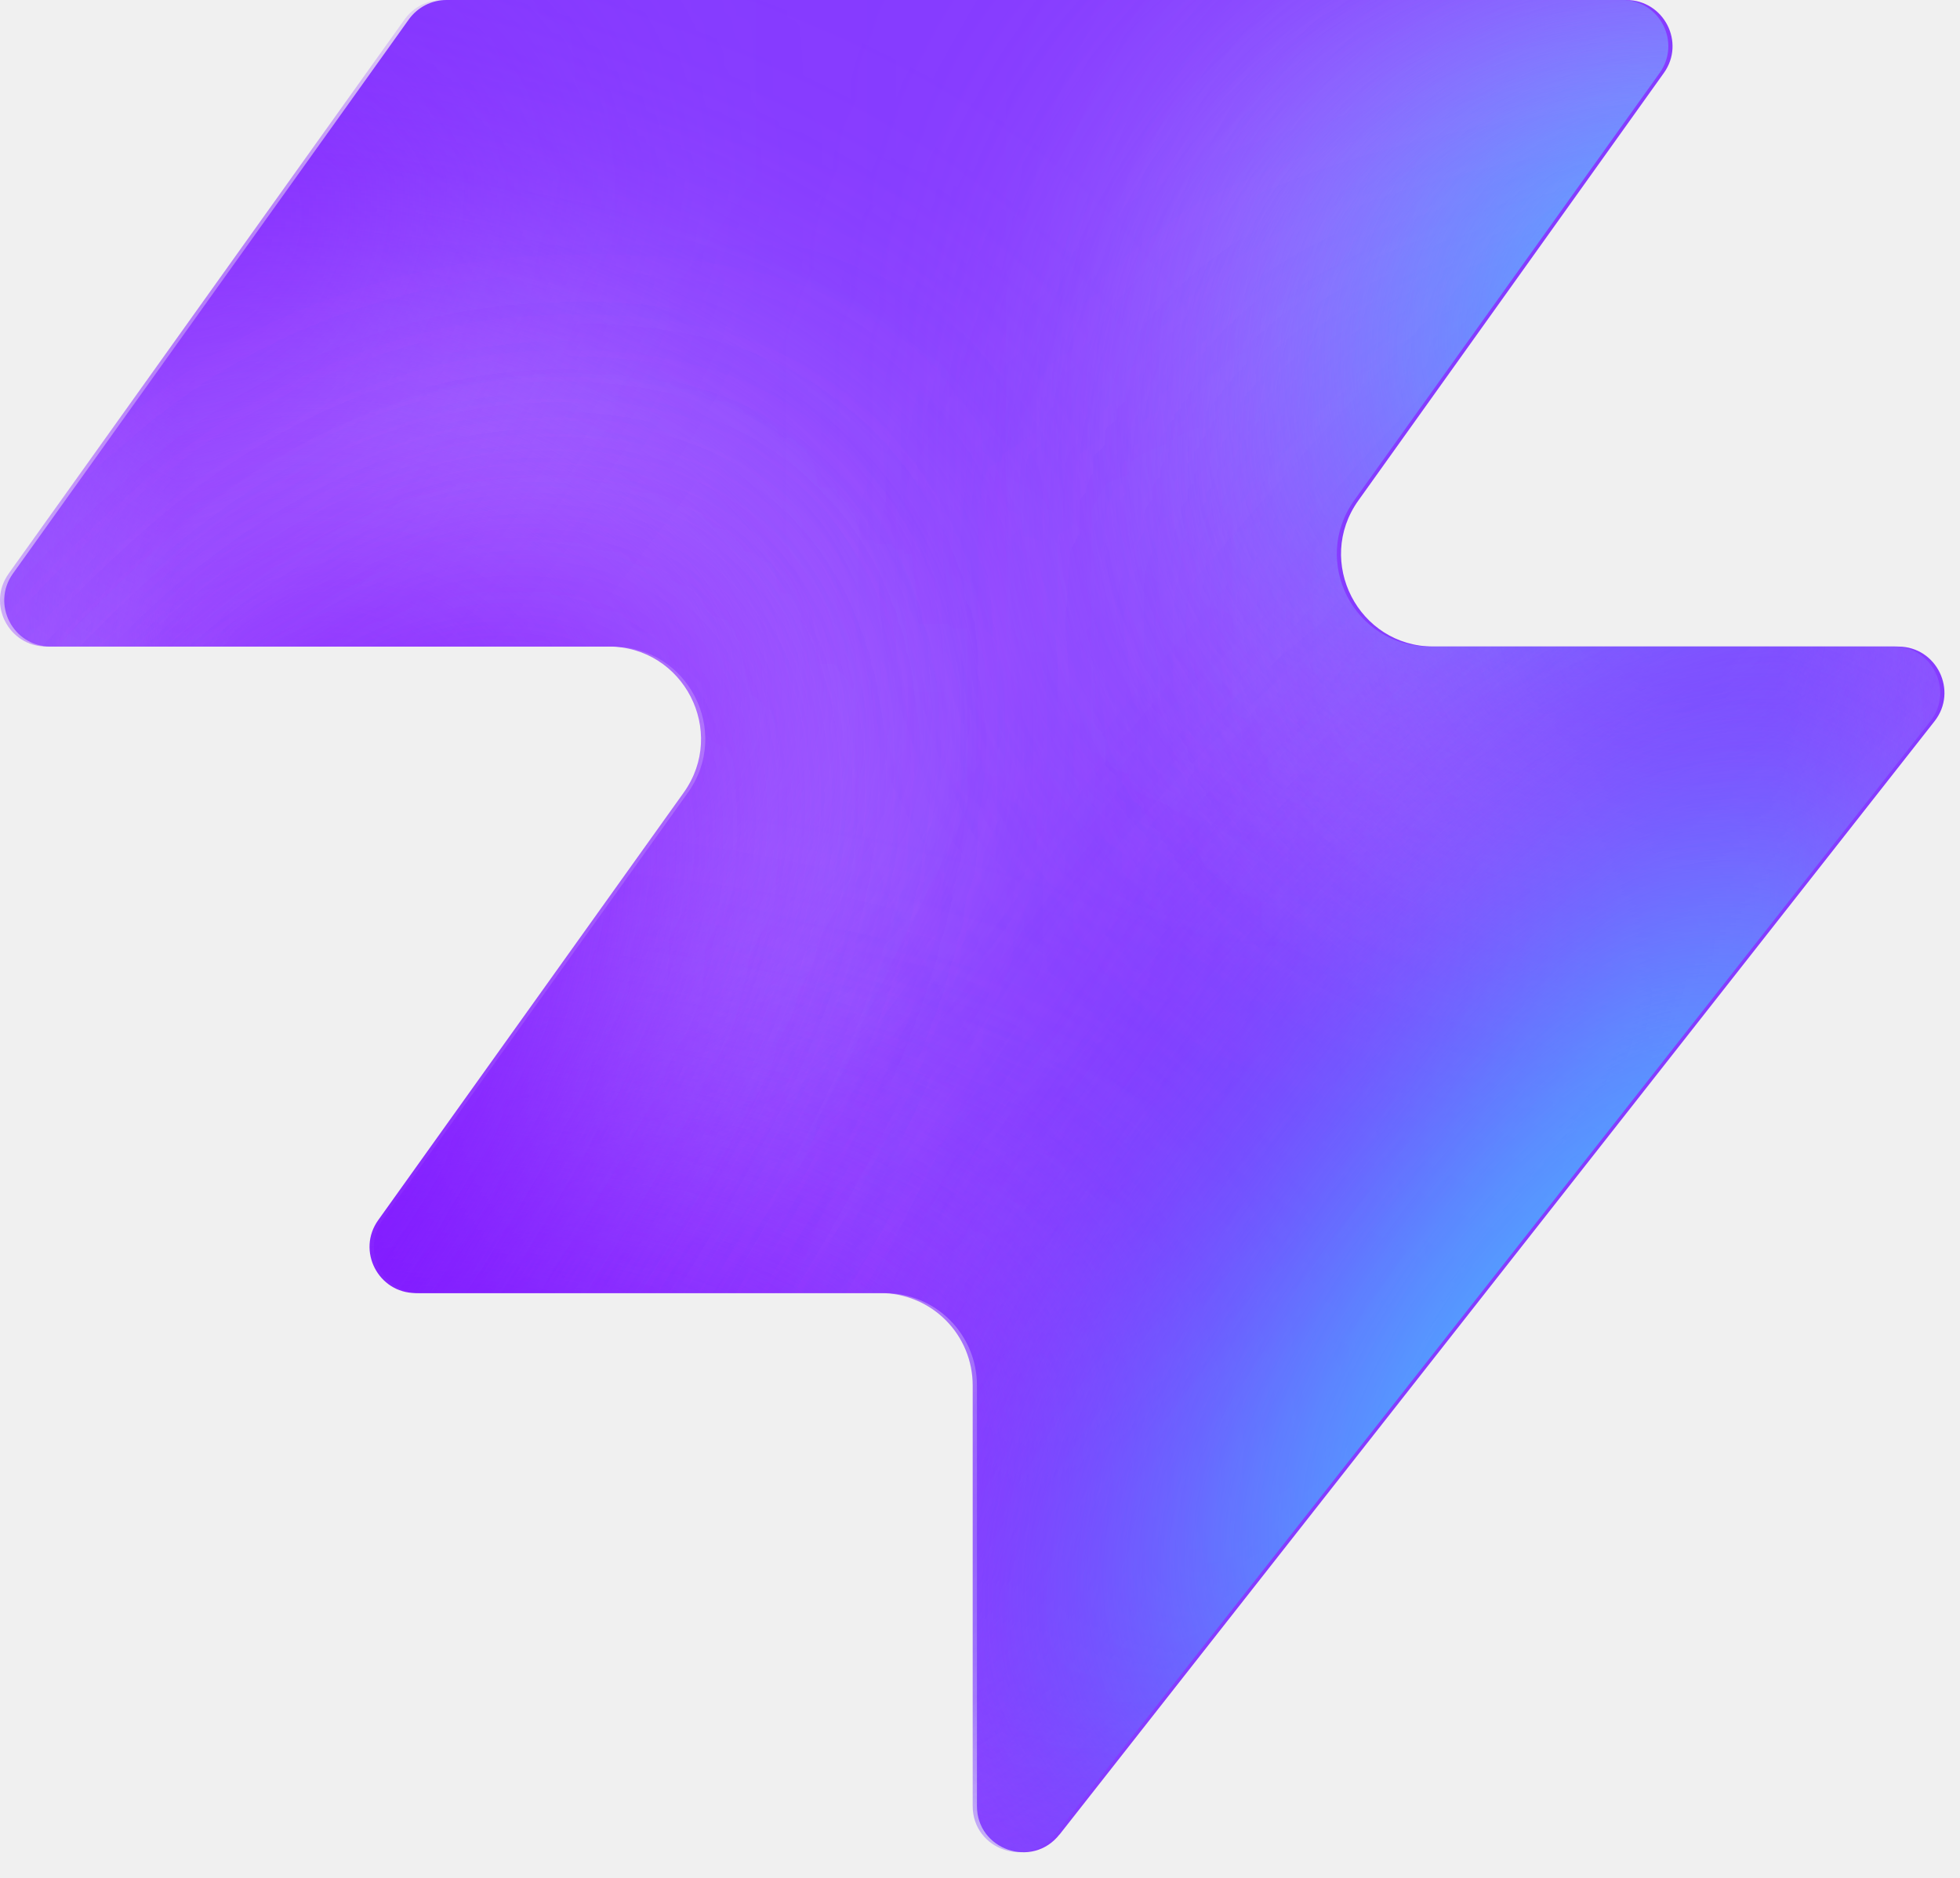
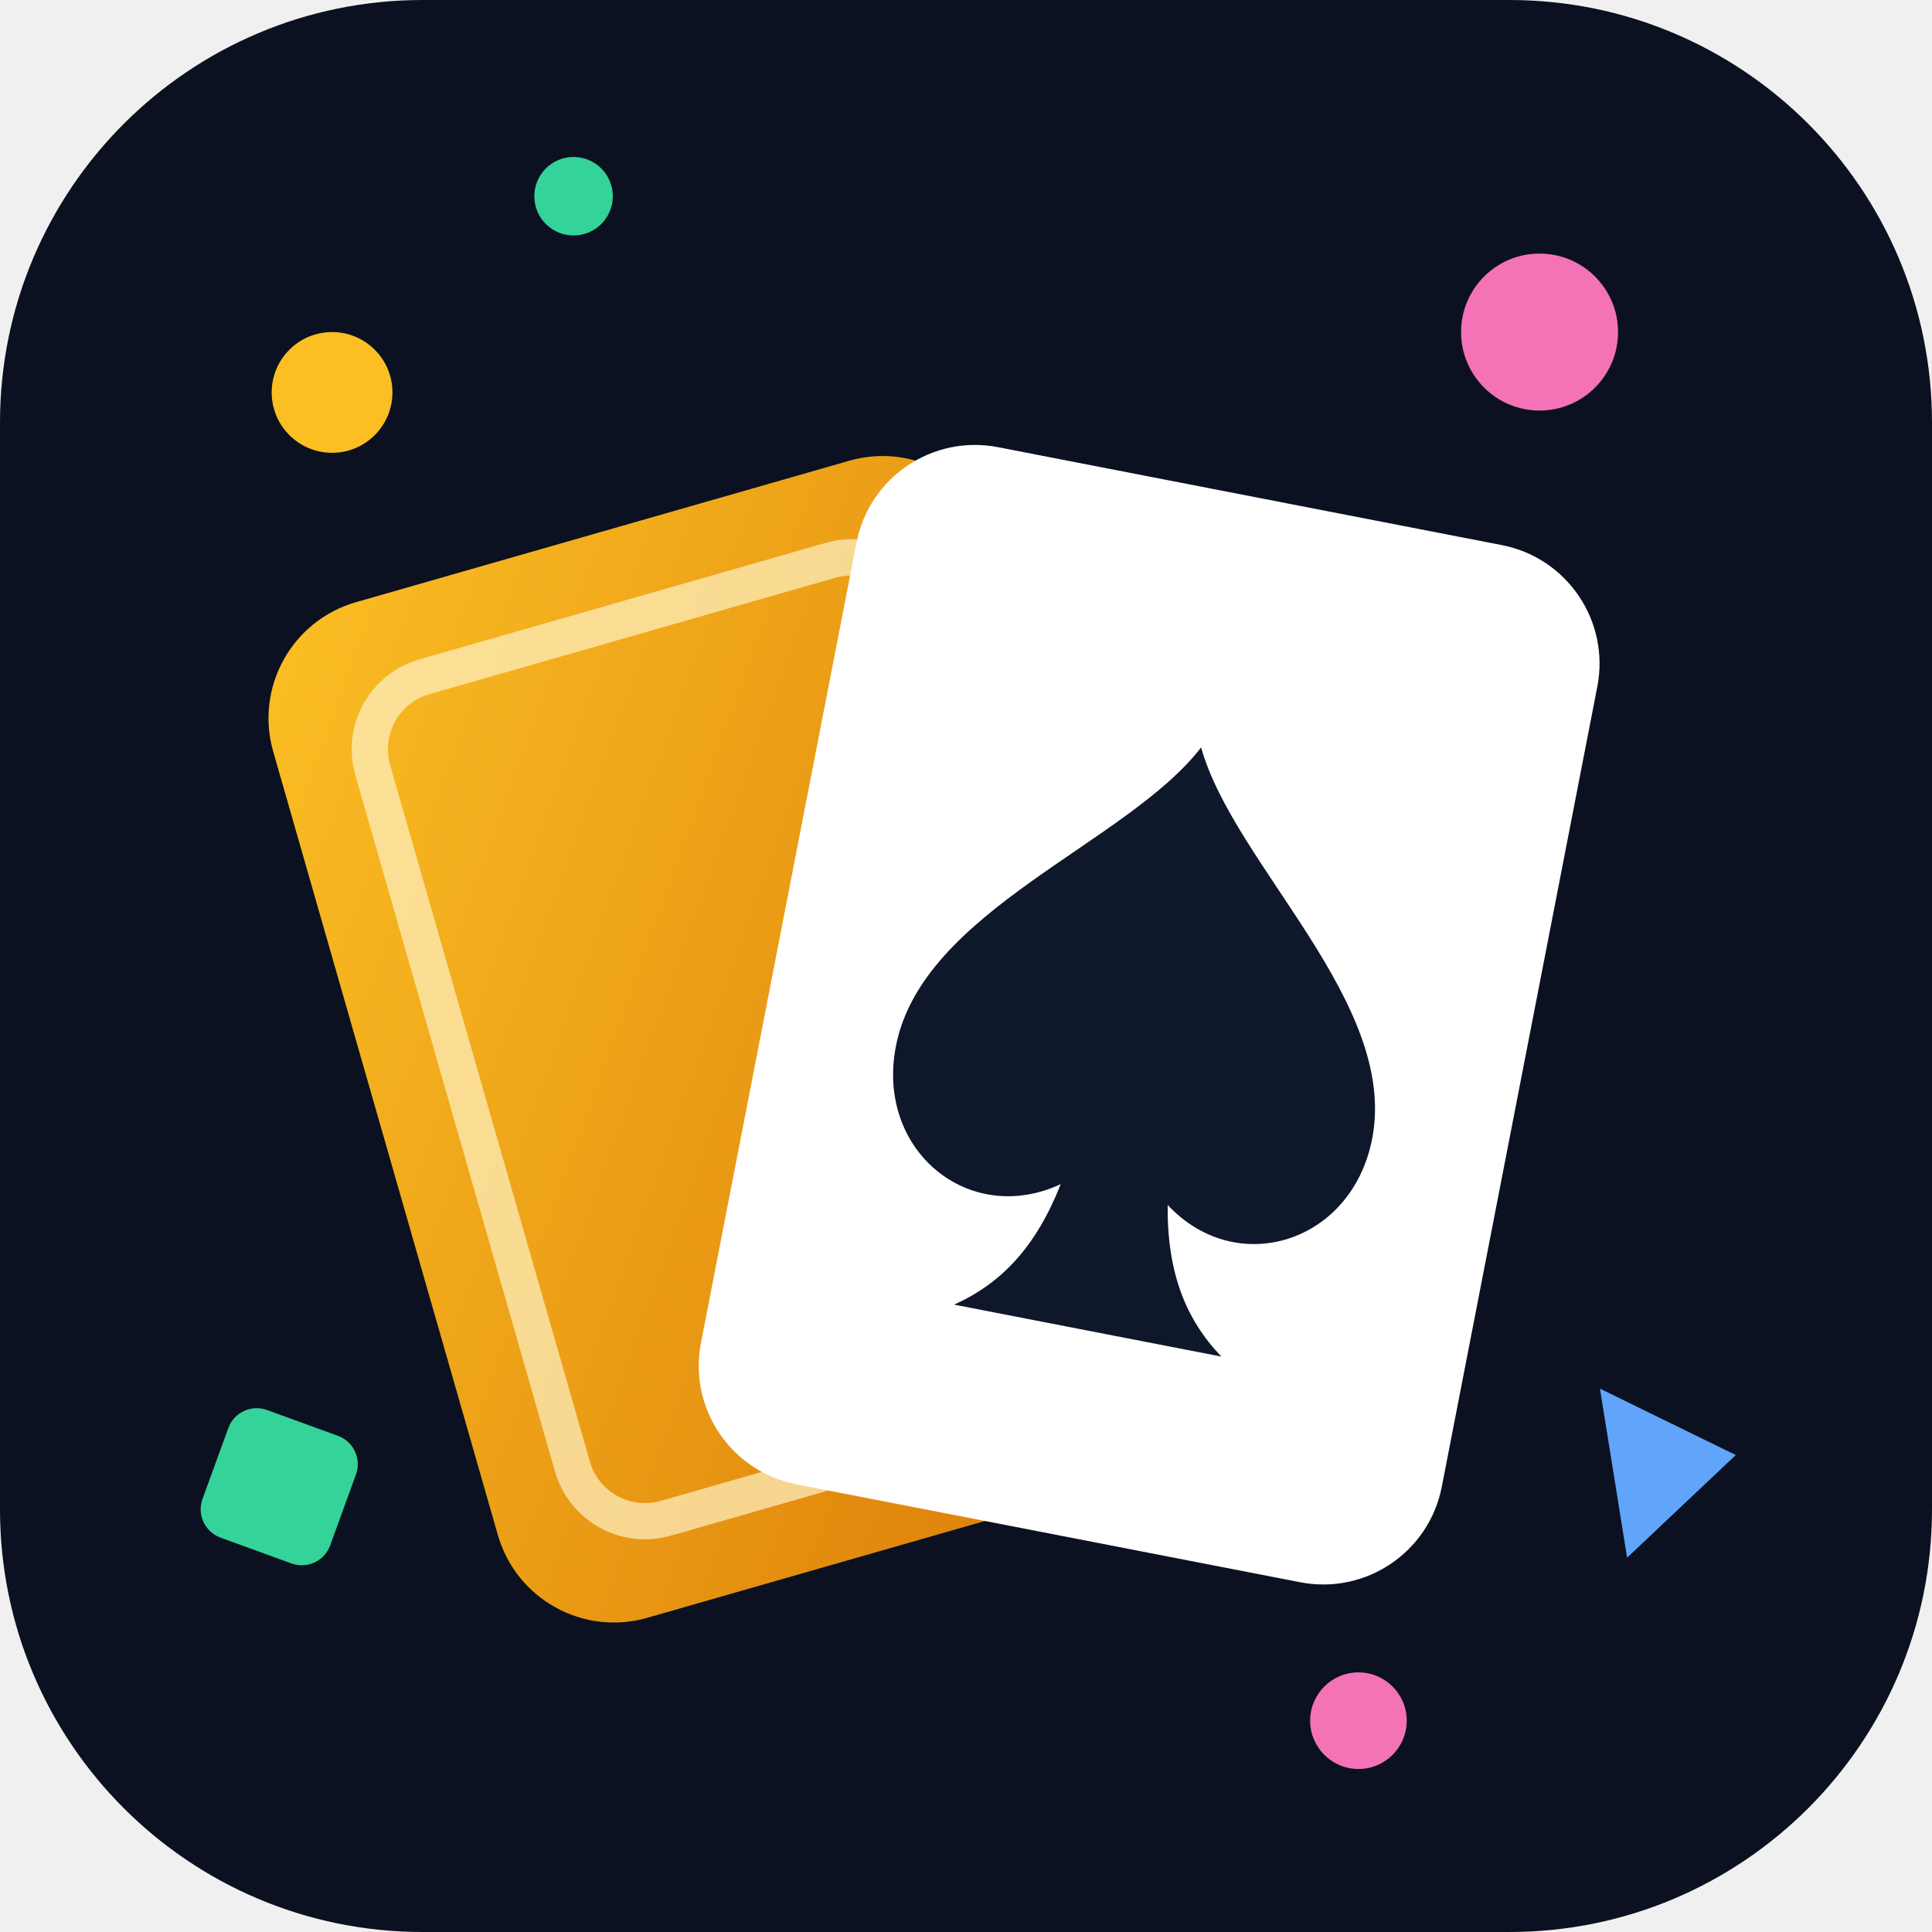
- <svg xmlns="http://www.w3.org/2000/svg" width="48" height="46" fill="none" viewBox="0 0 48 46">
-   <path fill="#863bff" d="M25.946 44.938c-.664.845-2.021.375-2.021-.698V33.937a2.26 2.26 0 0 0-2.262-2.262H10.287c-.92 0-1.456-1.04-.92-1.788l7.48-10.471c1.07-1.497 0-3.578-1.842-3.578H1.237c-.92 0-1.456-1.04-.92-1.788L10.013.474c.214-.297.556-.474.92-.474h28.894c.92 0 1.456 1.04.92 1.788l-7.48 10.471c-1.07 1.498 0 3.579 1.842 3.579h11.377c.943 0 1.473 1.088.89 1.83L25.947 44.94z" style="fill:#863bff;fill:color(display-p3 .525 .23 1);fill-opacity:1" />
-   <mask id="a" width="48" height="46" x="0" y="0" maskUnits="userSpaceOnUse" style="mask-type:alpha">
-     <path fill="#000" d="M25.842 44.938c-.664.844-2.021.375-2.021-.698V33.937a2.26 2.26 0 0 0-2.262-2.262H10.183c-.92 0-1.456-1.04-.92-1.788l7.48-10.471c1.07-1.498 0-3.579-1.842-3.579H1.133c-.92 0-1.456-1.04-.92-1.787L9.91.473c.214-.297.556-.474.92-.474h28.894c.92 0 1.456 1.04.92 1.788l-7.48 10.471c-1.07 1.498 0 3.578 1.842 3.578h11.377c.943 0 1.473 1.088.89 1.832L25.843 44.94z" style="fill:#000;fill-opacity:1" />
-   </mask>
-   <g mask="url(#a)">
-     <g filter="url(#b)">
-       <ellipse cx="5.508" cy="14.704" fill="#ede6ff" rx="5.508" ry="14.704" style="fill:#ede6ff;fill:color(display-p3 .927 .903 1);fill-opacity:1" transform="matrix(.00324 1 1 -.00324 -4.47 31.516)" />
-     </g>
-     <g filter="url(#c)">
-       <ellipse cx="10.399" cy="29.851" fill="#ede6ff" rx="10.399" ry="29.851" style="fill:#ede6ff;fill:color(display-p3 .927 .903 1);fill-opacity:1" transform="matrix(.00324 1 1 -.00324 -39.328 7.883)" />
-     </g>
-     <g filter="url(#d)">
-       <ellipse cx="5.508" cy="30.487" fill="#7e14ff" rx="5.508" ry="30.487" style="fill:#7e14ff;fill:color(display-p3 .492 .077 1);fill-opacity:1" transform="rotate(89.814 -25.913 -14.639)scale(1 -1)" />
-     </g>
-     <g filter="url(#e)">
-       <ellipse cx="5.508" cy="30.599" fill="#7e14ff" rx="5.508" ry="30.599" style="fill:#7e14ff;fill:color(display-p3 .492 .077 1);fill-opacity:1" transform="rotate(89.814 -32.644 -3.334)scale(1 -1)" />
-     </g>
-     <g filter="url(#f)">
-       <ellipse cx="5.508" cy="30.599" fill="#7e14ff" rx="5.508" ry="30.599" style="fill:#7e14ff;fill:color(display-p3 .492 .077 1);fill-opacity:1" transform="matrix(.00324 1 1 -.00324 -34.34 30.47)" />
-     </g>
-     <g filter="url(#g)">
-       <ellipse cx="14.072" cy="22.078" fill="#ede6ff" rx="14.072" ry="22.078" style="fill:#ede6ff;fill:color(display-p3 .927 .903 1);fill-opacity:1" transform="rotate(93.35 24.506 48.493)scale(-1 1)" />
-     </g>
-     <g filter="url(#h)">
-       <ellipse cx="3.47" cy="21.501" fill="#7e14ff" rx="3.47" ry="21.501" style="fill:#7e14ff;fill:color(display-p3 .492 .077 1);fill-opacity:1" transform="rotate(89.009 28.708 47.59)scale(-1 1)" />
-     </g>
-     <g filter="url(#i)">
-       <ellipse cx="3.47" cy="21.501" fill="#7e14ff" rx="3.47" ry="21.501" style="fill:#7e14ff;fill:color(display-p3 .492 .077 1);fill-opacity:1" transform="rotate(89.009 28.708 47.59)scale(-1 1)" />
-     </g>
-     <g filter="url(#j)">
-       <ellipse cx=".387" cy="8.972" fill="#7e14ff" rx="4.407" ry="29.108" style="fill:#7e14ff;fill:color(display-p3 .492 .077 1);fill-opacity:1" transform="rotate(39.51 .387 8.972)" />
-     </g>
-     <g filter="url(#k)">
-       <ellipse cx="47.523" cy="-6.092" fill="#7e14ff" rx="4.407" ry="29.108" style="fill:#7e14ff;fill:color(display-p3 .492 .077 1);fill-opacity:1" transform="rotate(37.892 47.523 -6.092)" />
-     </g>
-     <g filter="url(#l)">
-       <ellipse cx="41.412" cy="6.333" fill="#47bfff" rx="5.971" ry="9.665" style="fill:#47bfff;fill:color(display-p3 .28 .748 1);fill-opacity:1" transform="rotate(37.892 41.412 6.333)" />
-     </g>
-     <g filter="url(#m)">
-       <ellipse cx="-1.879" cy="38.332" fill="#7e14ff" rx="4.407" ry="29.108" style="fill:#7e14ff;fill:color(display-p3 .492 .077 1);fill-opacity:1" transform="rotate(37.892 -1.88 38.332)" />
-     </g>
-     <g filter="url(#n)">
-       <ellipse cx="-1.879" cy="38.332" fill="#7e14ff" rx="4.407" ry="29.108" style="fill:#7e14ff;fill:color(display-p3 .492 .077 1);fill-opacity:1" transform="rotate(37.892 -1.88 38.332)" />
-     </g>
-     <g filter="url(#o)">
-       <ellipse cx="35.651" cy="29.907" fill="#7e14ff" rx="4.407" ry="29.108" style="fill:#7e14ff;fill:color(display-p3 .492 .077 1);fill-opacity:1" transform="rotate(37.892 35.651 29.907)" />
-     </g>
-     <g filter="url(#p)">
-       <ellipse cx="38.418" cy="32.4" fill="#47bfff" rx="5.971" ry="15.297" style="fill:#47bfff;fill:color(display-p3 .28 .748 1);fill-opacity:1" transform="rotate(37.892 38.418 32.4)" />
-     </g>
+ <svg xmlns="http://www.w3.org/2000/svg" viewBox="0 0 64 64" role="img" aria-label="Patta Party">
+   <defs>
+     <linearGradient id="pp-back" x1="0" y1="0" x2="1" y2="1">
+       <stop offset="0" stop-color="#fbbf24" />
+       <stop offset="1" stop-color="#d97706" />
+     </linearGradient>
+   </defs>
+   <rect width="64" height="64" rx="14" fill="#0b1120" />
+   <circle cx="51" cy="11" r="2.6" fill="#f472b6" />
+   <circle cx="11" cy="13" r="2" fill="#fbbf24" />
+   <rect x="7" y="47" width="4.5" height="4.5" rx="1" fill="#34d399" transform="rotate(20 9.25 49.25)" />
+   <path d="M53 46 l4.5 2.2 -3.6 3.4 z" fill="#60a5fa" />
+   <circle cx="45" cy="57" r="1.6" fill="#f472b6" />
+   <circle cx="19" cy="6.5" r="1.3" fill="#34d399" />
+   <g transform="rotate(-16 32 36)">
+     <rect x="13" y="15" width="25" height="35" rx="4" fill="url(#pp-back)" />
+     <rect x="16" y="18" width="19" height="29" rx="2.5" fill="none" stroke="#fef3c7" stroke-opacity=".7" stroke-width="1.2" />
  </g>
-   <defs>
-     <filter id="b" width="60.045" height="41.654" x="-19.77" y="16.149" color-interpolation-filters="sRGB" filterUnits="userSpaceOnUse">
-       <feFlood flood-opacity="0" result="BackgroundImageFix" />
-       <feBlend in="SourceGraphic" in2="BackgroundImageFix" result="shape" />
-       <feGaussianBlur result="effect1_foregroundBlur_2002_17158" stdDeviation="7.659" />
-     </filter>
-     <filter id="c" width="90.34" height="51.437" x="-54.613" y="-7.533" color-interpolation-filters="sRGB" filterUnits="userSpaceOnUse">
-       <feFlood flood-opacity="0" result="BackgroundImageFix" />
-       <feBlend in="SourceGraphic" in2="BackgroundImageFix" result="shape" />
-       <feGaussianBlur result="effect1_foregroundBlur_2002_17158" stdDeviation="7.659" />
-     </filter>
-     <filter id="d" width="79.355" height="29.4" x="-49.64" y="2.03" color-interpolation-filters="sRGB" filterUnits="userSpaceOnUse">
-       <feFlood flood-opacity="0" result="BackgroundImageFix" />
-       <feBlend in="SourceGraphic" in2="BackgroundImageFix" result="shape" />
-       <feGaussianBlur result="effect1_foregroundBlur_2002_17158" stdDeviation="4.596" />
-     </filter>
-     <filter id="e" width="79.579" height="29.4" x="-45.045" y="20.029" color-interpolation-filters="sRGB" filterUnits="userSpaceOnUse">
-       <feFlood flood-opacity="0" result="BackgroundImageFix" />
-       <feBlend in="SourceGraphic" in2="BackgroundImageFix" result="shape" />
-       <feGaussianBlur result="effect1_foregroundBlur_2002_17158" stdDeviation="4.596" />
-     </filter>
-     <filter id="f" width="79.579" height="29.4" x="-43.513" y="21.178" color-interpolation-filters="sRGB" filterUnits="userSpaceOnUse">
-       <feFlood flood-opacity="0" result="BackgroundImageFix" />
-       <feBlend in="SourceGraphic" in2="BackgroundImageFix" result="shape" />
-       <feGaussianBlur result="effect1_foregroundBlur_2002_17158" stdDeviation="4.596" />
-     </filter>
-     <filter id="g" width="74.749" height="58.852" x="15.756" y="-17.901" color-interpolation-filters="sRGB" filterUnits="userSpaceOnUse">
-       <feFlood flood-opacity="0" result="BackgroundImageFix" />
-       <feBlend in="SourceGraphic" in2="BackgroundImageFix" result="shape" />
-       <feGaussianBlur result="effect1_foregroundBlur_2002_17158" stdDeviation="7.659" />
-     </filter>
-     <filter id="h" width="61.377" height="25.362" x="23.548" y="2.284" color-interpolation-filters="sRGB" filterUnits="userSpaceOnUse">
-       <feFlood flood-opacity="0" result="BackgroundImageFix" />
-       <feBlend in="SourceGraphic" in2="BackgroundImageFix" result="shape" />
-       <feGaussianBlur result="effect1_foregroundBlur_2002_17158" stdDeviation="4.596" />
-     </filter>
-     <filter id="i" width="61.377" height="25.362" x="23.548" y="2.284" color-interpolation-filters="sRGB" filterUnits="userSpaceOnUse">
-       <feFlood flood-opacity="0" result="BackgroundImageFix" />
-       <feBlend in="SourceGraphic" in2="BackgroundImageFix" result="shape" />
-       <feGaussianBlur result="effect1_foregroundBlur_2002_17158" stdDeviation="4.596" />
-     </filter>
-     <filter id="j" width="56.045" height="63.649" x="-27.636" y="-22.853" color-interpolation-filters="sRGB" filterUnits="userSpaceOnUse">
-       <feFlood flood-opacity="0" result="BackgroundImageFix" />
-       <feBlend in="SourceGraphic" in2="BackgroundImageFix" result="shape" />
-       <feGaussianBlur result="effect1_foregroundBlur_2002_17158" stdDeviation="4.596" />
-     </filter>
-     <filter id="k" width="54.814" height="64.646" x="20.116" y="-38.415" color-interpolation-filters="sRGB" filterUnits="userSpaceOnUse">
-       <feFlood flood-opacity="0" result="BackgroundImageFix" />
-       <feBlend in="SourceGraphic" in2="BackgroundImageFix" result="shape" />
-       <feGaussianBlur result="effect1_foregroundBlur_2002_17158" stdDeviation="4.596" />
-     </filter>
-     <filter id="l" width="33.541" height="35.313" x="24.641" y="-11.323" color-interpolation-filters="sRGB" filterUnits="userSpaceOnUse">
-       <feFlood flood-opacity="0" result="BackgroundImageFix" />
-       <feBlend in="SourceGraphic" in2="BackgroundImageFix" result="shape" />
-       <feGaussianBlur result="effect1_foregroundBlur_2002_17158" stdDeviation="4.596" />
-     </filter>
-     <filter id="m" width="54.814" height="64.646" x="-29.286" y="6.009" color-interpolation-filters="sRGB" filterUnits="userSpaceOnUse">
-       <feFlood flood-opacity="0" result="BackgroundImageFix" />
-       <feBlend in="SourceGraphic" in2="BackgroundImageFix" result="shape" />
-       <feGaussianBlur result="effect1_foregroundBlur_2002_17158" stdDeviation="4.596" />
-     </filter>
-     <filter id="n" width="54.814" height="64.646" x="-29.286" y="6.009" color-interpolation-filters="sRGB" filterUnits="userSpaceOnUse">
-       <feFlood flood-opacity="0" result="BackgroundImageFix" />
-       <feBlend in="SourceGraphic" in2="BackgroundImageFix" result="shape" />
-       <feGaussianBlur result="effect1_foregroundBlur_2002_17158" stdDeviation="4.596" />
-     </filter>
-     <filter id="o" width="54.814" height="64.646" x="8.244" y="-2.416" color-interpolation-filters="sRGB" filterUnits="userSpaceOnUse">
-       <feFlood flood-opacity="0" result="BackgroundImageFix" />
-       <feBlend in="SourceGraphic" in2="BackgroundImageFix" result="shape" />
-       <feGaussianBlur result="effect1_foregroundBlur_2002_17158" stdDeviation="4.596" />
-     </filter>
-     <filter id="p" width="39.409" height="43.623" x="18.713" y="10.588" color-interpolation-filters="sRGB" filterUnits="userSpaceOnUse">
-       <feFlood flood-opacity="0" result="BackgroundImageFix" />
-       <feBlend in="SourceGraphic" in2="BackgroundImageFix" result="shape" />
-       <feGaussianBlur result="effect1_foregroundBlur_2002_17158" stdDeviation="4.596" />
-     </filter>
-   </defs>
+   <g transform="rotate(11 32 36)">
+     <rect x="25" y="15" width="25" height="35" rx="4" fill="#ffffff" />
+     <path transform="translate(37.5 32.5) scale(.82)" d="M0-11C-2.2-6.6-9.8-2.4-9.8 3.2c0 4.3 4.3 6.6 7.6 4.2-.5 2.7-1.6 4.4-3.3 5.6h11c-1.7-1.2-2.8-2.9-3.3-5.6 3.3 2.4 7.6.1 7.6-4.2C9.8-2.4 2.2-6.6 0-11z" fill="#0f172a" />
+   </g>
</svg>
